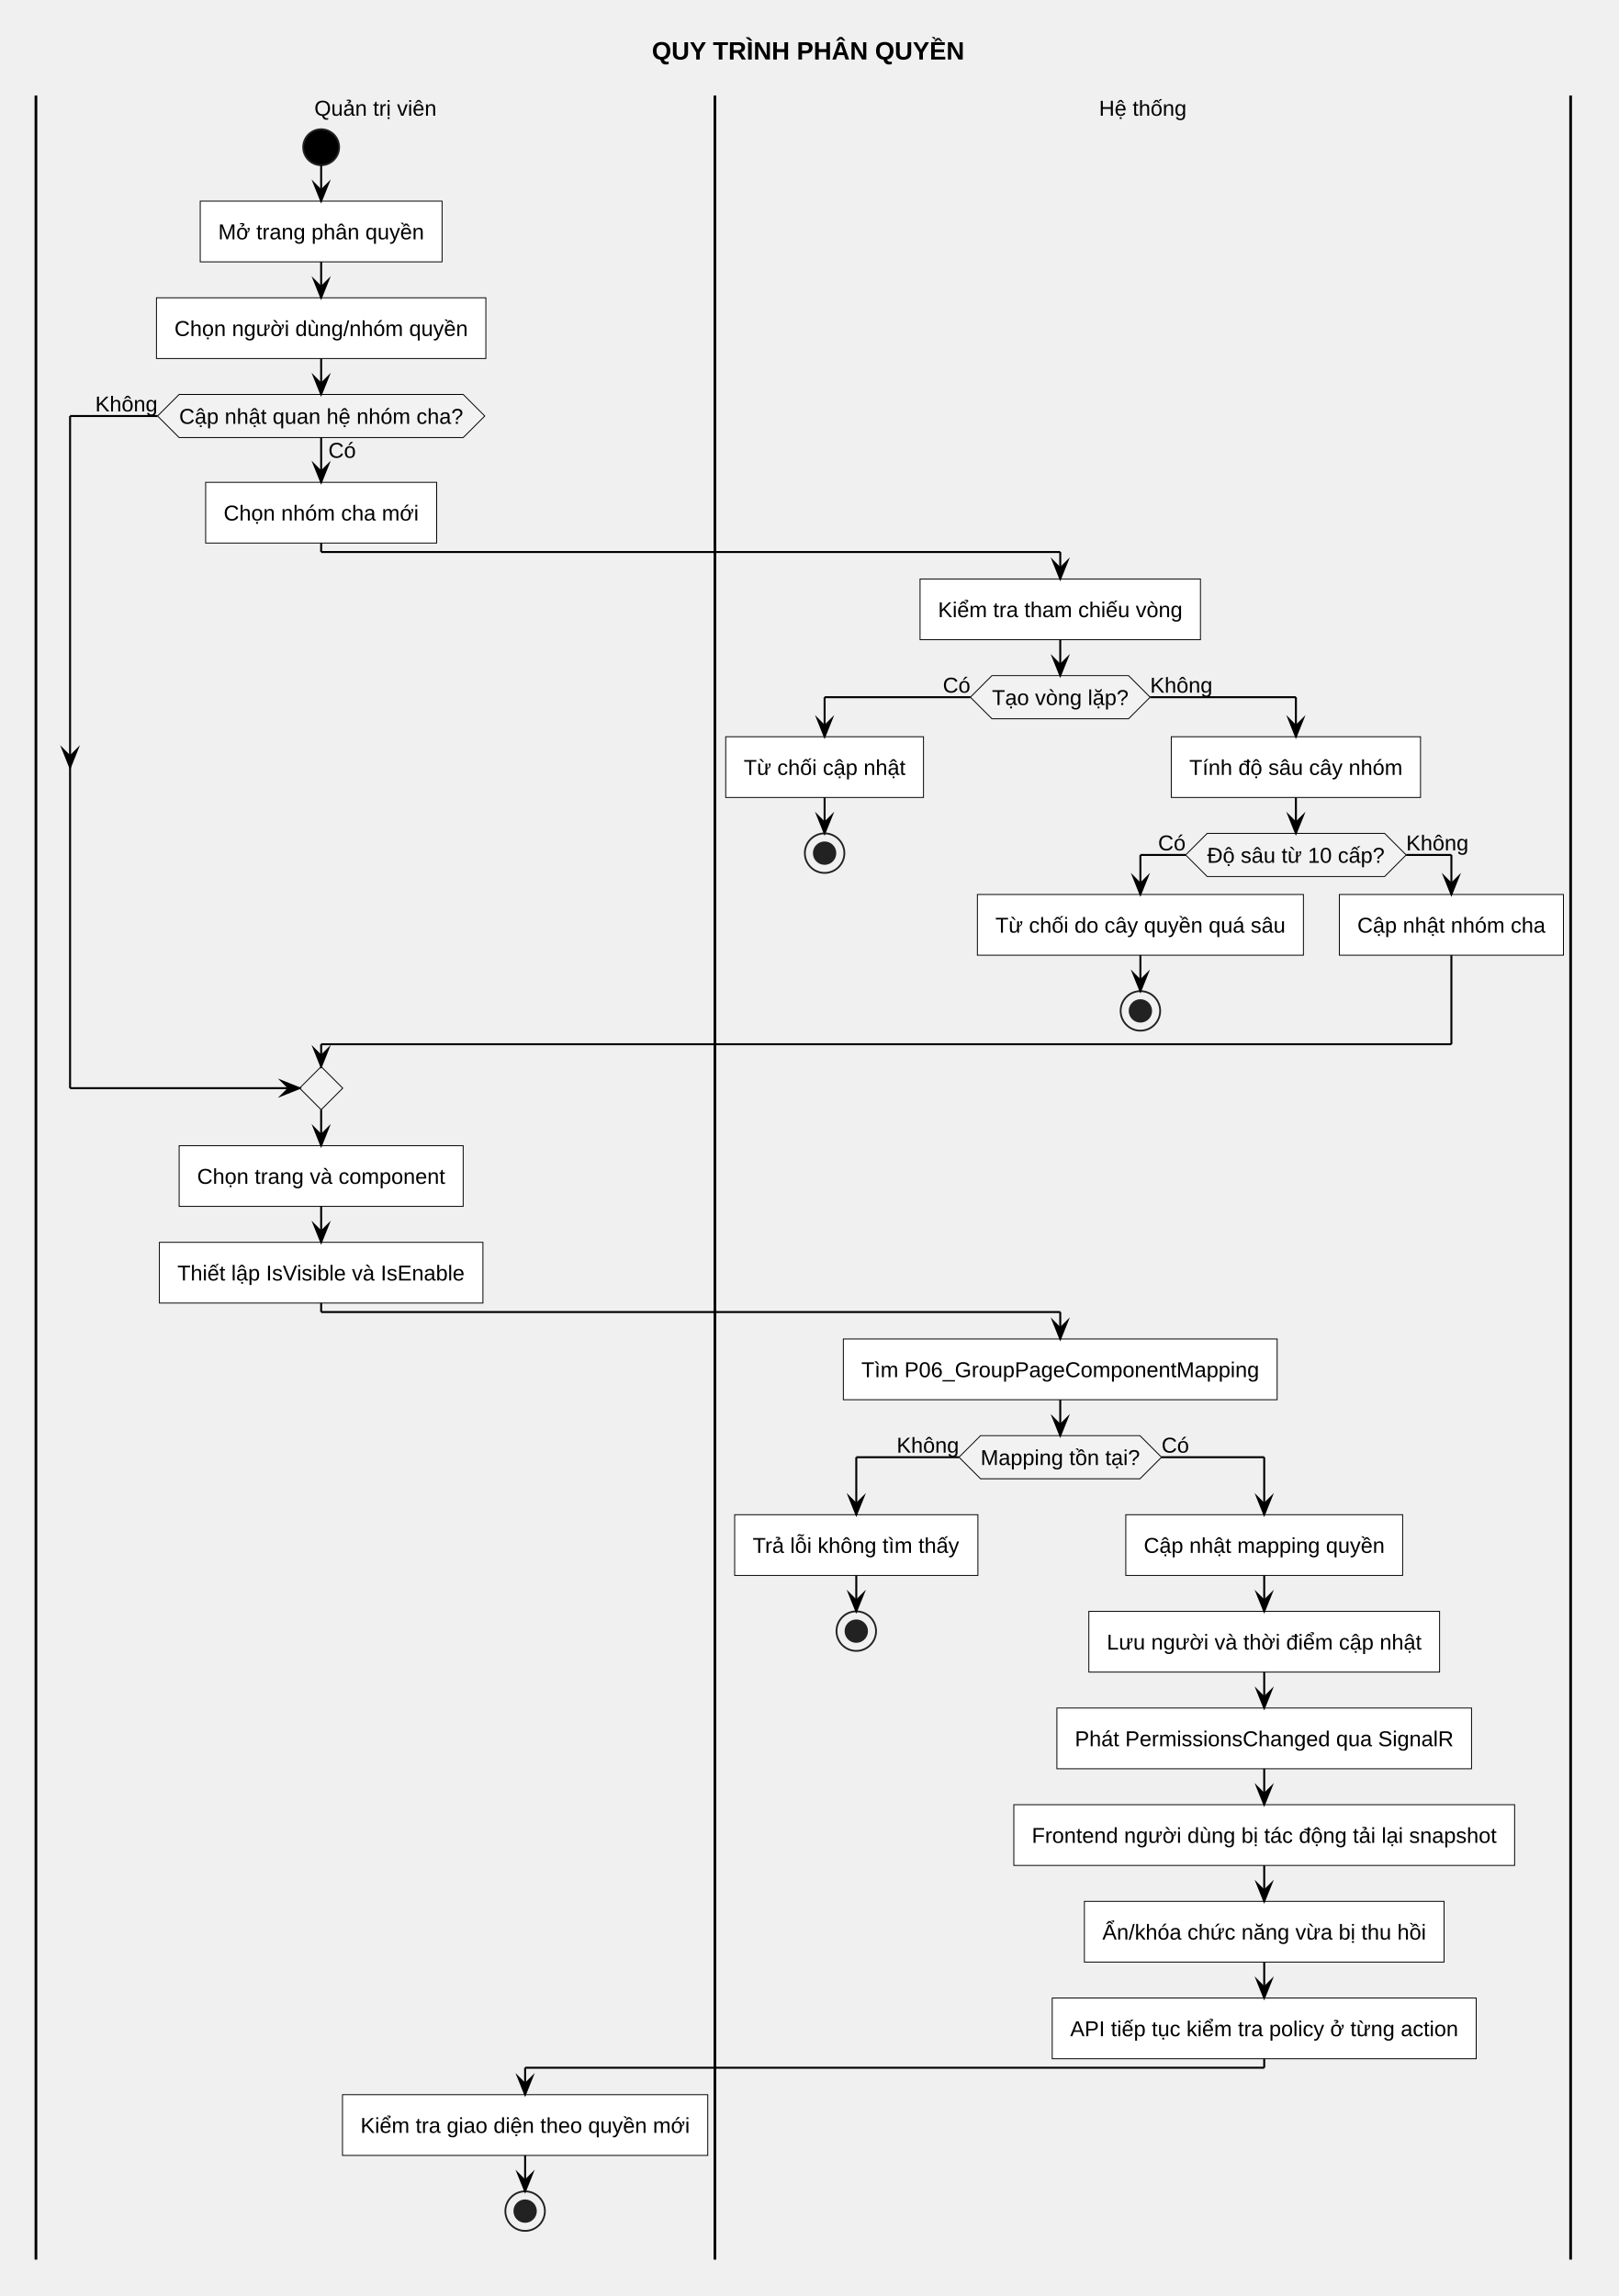
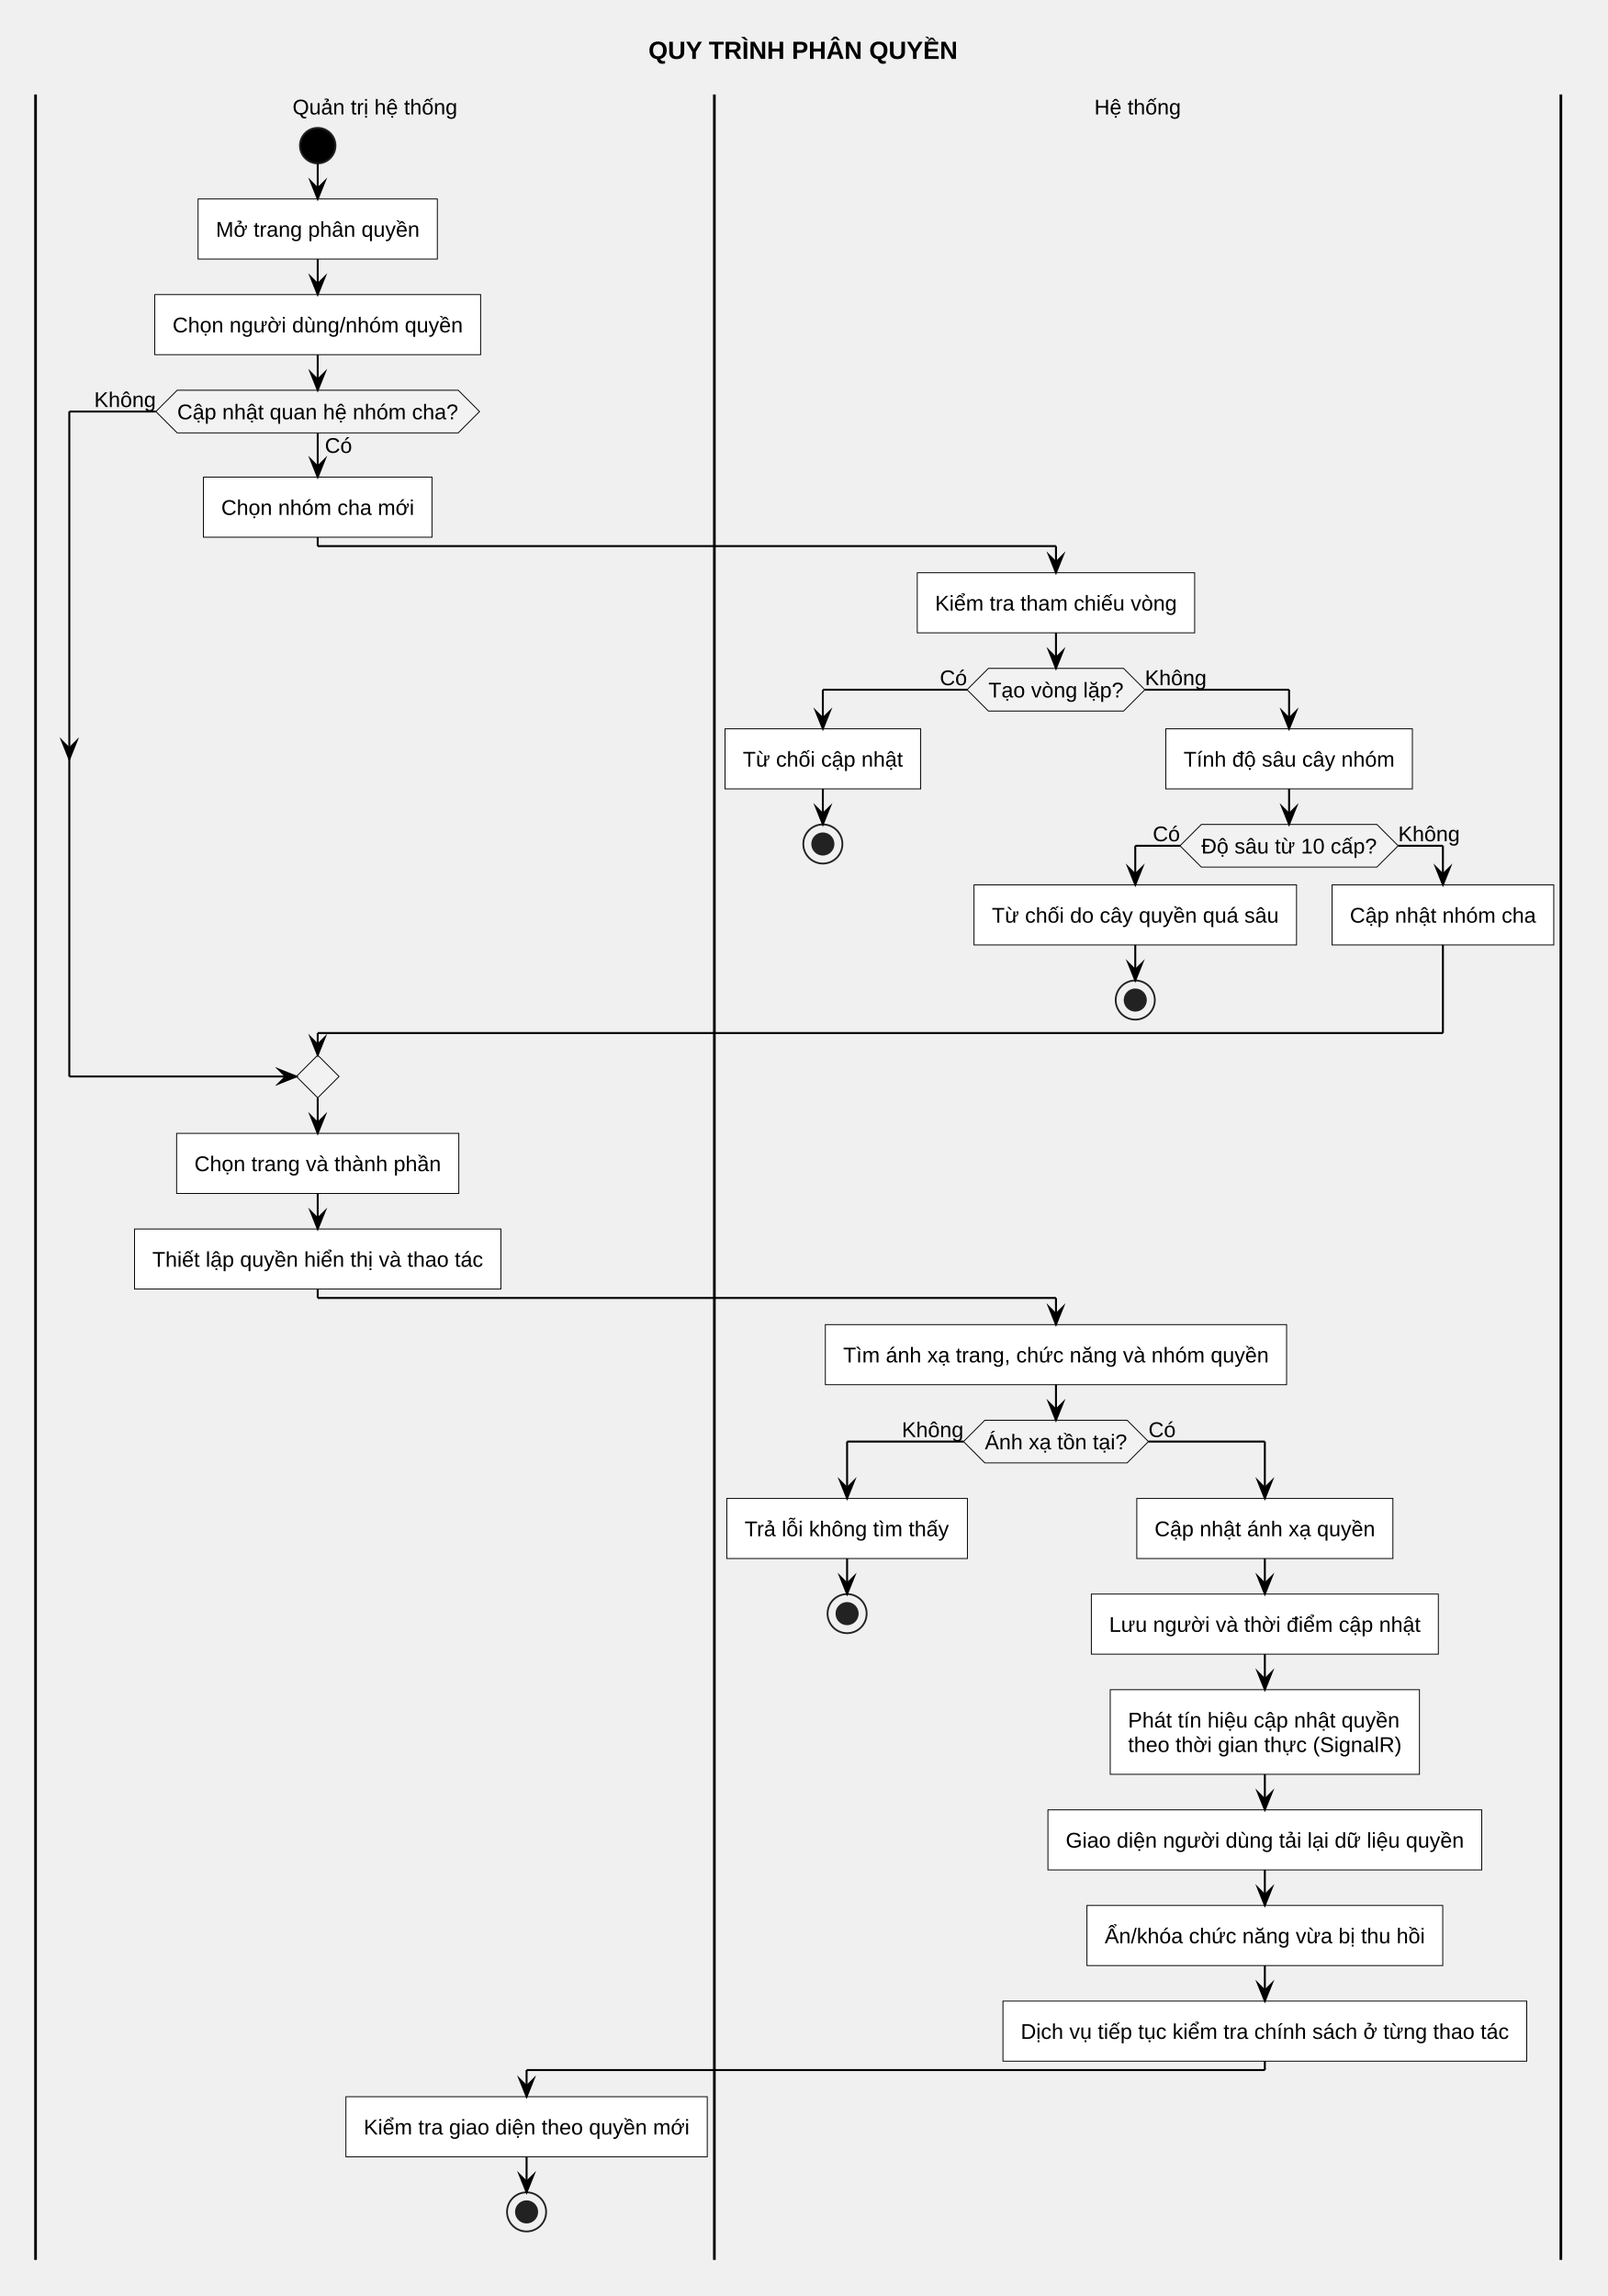
- <svg xmlns="http://www.w3.org/2000/svg" contentStyleType="text/css" data-diagram-type="ACTIVITY" height="2396.25px" preserveAspectRatio="none" style="width:1689px;height:2396px;background:#FFFFFF;" version="1.1" viewBox="0 0 1689 2396" width="1689.375px" zoomAndPan="magnify">
+ <svg xmlns="http://www.w3.org/2000/svg" contentStyleType="text/css" data-diagram-type="ACTIVITY" height="2422.5px" preserveAspectRatio="none" style="width:1696px;height:2422px;background:#FFFFFF;" version="1.1" viewBox="0 0 1696 2422" width="1696.875px" zoomAndPan="magnify">
  <defs />
  <g>
    <g class="title" data-source-line="2">
-       <text fill="#000000" font-family="Arial" font-size="26.25" font-weight="700" lengthAdjust="spacing" textLength="326.69" x="680.306" y="62.122">QUY TRÌNH PHÂN QUYỀN</text>
+       <text fill="#000000" font-family="Arial" font-size="26.25" font-weight="700" lengthAdjust="spacing" textLength="326.69" x="684.047" y="62.122">QUY TRÌNH PHÂN QUYỀN</text>
    </g>
-     <rect fill="none" height="25.873" style="stroke:none;stroke-width:1.875;" width="1602.927" x="37.5" y="99.641" />
+     <rect fill="none" height="25.873" style="stroke:none;stroke-width:1.875;" width="1610.409" x="37.5" y="99.641" />
    <ellipse cx="335.175" cy="153.638" fill="#000000" rx="18.75" ry="18.75" style="stroke:#222222;stroke-width:1.875;" />
    <rect fill="#FFFFFF" height="63.373" style="stroke:#000000;stroke-width:0.938;" width="252.393" x="208.978" y="209.888" />
    <text fill="#000000" font-family="Arial" font-size="22.5" lengthAdjust="spacing" textLength="214.893" x="227.728" y="249.743">Mở trang phân quyền</text>
    <rect fill="#FFFFFF" height="63.373" style="stroke:#000000;stroke-width:0.938;" width="343.777" x="163.286" y="310.761" />
    <text fill="#000000" font-family="Arial" font-size="22.5" lengthAdjust="spacing" textLength="306.277" x="182.036" y="350.616">Chọn người dùng/nhóm quyền</text>
    <rect fill="#FFFFFF" height="63.373" style="stroke:#000000;stroke-width:0.938;" width="241.099" x="214.625" y="503.32" />
    <text fill="#000000" font-family="Arial" font-size="22.5" lengthAdjust="spacing" textLength="203.599" x="233.375" y="543.175">Chọn nhóm cha mới</text>
    <polygon fill="#F2F2F2" points="186.936,411.634,483.413,411.634,505.913,434.134,483.413,456.634,186.936,456.634,164.436,434.134,186.936,411.634" style="stroke:#000000;stroke-width:0.938;stroke-linejoin:miter;stroke-miterlimit:10;" />
    <text fill="#000000" font-family="Arial" font-size="22.5" lengthAdjust="spacing" textLength="28.762" x="342.675" y="477.739">Có</text>
    <text fill="#000000" font-family="Arial" font-size="22.5" lengthAdjust="spacing" textLength="296.477" x="186.936" y="442.302">Cập nhật quan hệ nhóm cha?</text>
    <text fill="#000000" font-family="Arial" font-size="22.5" lengthAdjust="spacing" textLength="65.061" x="99.375" y="429.366">Không</text>
    <polygon fill="#F2F2F2" points="335.175,1113.062,357.675,1135.562,335.175,1158.062,312.675,1135.562,335.175,1113.062" style="stroke:#000000;stroke-width:0.938;stroke-linejoin:miter;stroke-miterlimit:10;" />
-     <rect fill="#FFFFFF" height="63.373" style="stroke:#000000;stroke-width:0.938;" width="296.415" x="186.967" y="1195.562" />
-     <text fill="#000000" font-family="Arial" font-size="22.5" lengthAdjust="spacing" textLength="258.915" x="205.717" y="1235.416">Chọn trang và component</text>
-     <rect fill="#FFFFFF" height="63.373" style="stroke:#000000;stroke-width:0.938;" width="337.658" x="166.346" y="1296.434" />
-     <text fill="#000000" font-family="Arial" font-size="22.5" lengthAdjust="spacing" textLength="300.158" x="185.096" y="1336.289">Thiết lập IsVisible và IsEnable</text>
-     <rect fill="#FFFFFF" height="63.373" style="stroke:#000000;stroke-width:0.938;" width="381.196" x="357.446" y="2185.917" />
-     <text fill="#000000" font-family="Arial" font-size="22.5" lengthAdjust="spacing" textLength="343.696" x="376.196" y="2225.771">Kiểm tra giao diện theo quyền mới</text>
-     <ellipse cx="548.044" cy="2307.415" fill="none" rx="20.625" ry="20.625" style="stroke:#222222;stroke-width:1.875;" />
-     <ellipse cx="548.044" cy="2307.415" fill="#222222" rx="11.25" ry="11.25" style="stroke:#222222;stroke-width:1.875;" />
-     <line style="stroke:#000000;stroke-width:2.812;" x1="37.5" x2="37.5" y1="99.641" y2="2358.04" />
-     <rect fill="#FFFFFF" height="63.373" style="stroke:#000000;stroke-width:0.938;" width="292.625" x="960.212" y="604.193" />
-     <text fill="#000000" font-family="Arial" font-size="22.5" lengthAdjust="spacing" textLength="255.125" x="978.962" y="644.048">Kiểm tra tham chiếu vòng</text>
-     <polygon fill="#F2F2F2" points="1035.223,705.066,1177.825,705.066,1200.325,727.566,1177.825,750.066,1035.223,750.066,1012.722,727.566,1035.223,705.066" style="stroke:#000000;stroke-width:0.938;stroke-linejoin:miter;stroke-miterlimit:10;" />
-     <text fill="#000000" font-family="Arial" font-size="22.5" lengthAdjust="spacing" textLength="142.602" x="1035.223" y="735.734">Tạo vòng lặp?</text>
-     <text fill="#000000" font-family="Arial" font-size="22.5" lengthAdjust="spacing" textLength="28.762" x="983.96" y="722.798">Có</text>
-     <text fill="#000000" font-family="Arial" font-size="22.5" lengthAdjust="spacing" textLength="65.061" x="1200.325" y="722.798">Không</text>
-     <rect fill="#FFFFFF" height="63.373" style="stroke:#000000;stroke-width:0.938;" width="206.404" x="757.392" y="768.816" />
-     <text fill="#000000" font-family="Arial" font-size="22.5" lengthAdjust="spacing" textLength="168.904" x="776.142" y="808.671">Từ chối cập nhật</text>
-     <ellipse cx="860.594" cy="890.314" fill="none" rx="20.625" ry="20.625" style="stroke:#222222;stroke-width:1.875;" />
-     <ellipse cx="860.594" cy="890.314" fill="#222222" rx="11.25" ry="11.25" style="stroke:#222222;stroke-width:1.875;" />
-     <rect fill="#FFFFFF" height="63.373" style="stroke:#000000;stroke-width:0.938;" width="260.127" x="1222.39" y="768.816" />
-     <text fill="#000000" font-family="Arial" font-size="22.5" lengthAdjust="spacing" textLength="222.627" x="1241.14" y="808.671">Tính độ sâu cây nhóm</text>
-     <polygon fill="#F2F2F2" points="1259.866,869.689,1445.041,869.689,1467.541,892.189,1445.041,914.689,1259.866,914.689,1237.366,892.189,1259.866,869.689" style="stroke:#000000;stroke-width:0.938;stroke-linejoin:miter;stroke-miterlimit:10;" />
-     <text fill="#000000" font-family="Arial" font-size="22.5" lengthAdjust="spacing" textLength="185.175" x="1259.866" y="900.357">Độ sâu từ 10 cấp?</text>
-     <text fill="#000000" font-family="Arial" font-size="22.5" lengthAdjust="spacing" textLength="28.762" x="1208.604" y="887.421">Có</text>
-     <text fill="#000000" font-family="Arial" font-size="22.5" lengthAdjust="spacing" textLength="65.061" x="1467.541" y="887.421">Không</text>
-     <rect fill="#FFFFFF" height="63.373" style="stroke:#000000;stroke-width:0.938;" width="340.25" x="1020.046" y="933.439" />
-     <text fill="#000000" font-family="Arial" font-size="22.5" lengthAdjust="spacing" textLength="302.75" x="1038.796" y="973.293">Từ chối do cây quyền quá sâu</text>
-     <ellipse cx="1190.171" cy="1054.937" fill="none" rx="20.625" ry="20.625" style="stroke:#222222;stroke-width:1.875;" />
-     <ellipse cx="1190.171" cy="1054.937" fill="#222222" rx="11.25" ry="11.25" style="stroke:#222222;stroke-width:1.875;" />
-     <rect fill="#FFFFFF" height="63.373" style="stroke:#000000;stroke-width:0.938;" width="233.881" x="1397.796" y="933.439" />
-     <text fill="#000000" font-family="Arial" font-size="22.5" lengthAdjust="spacing" textLength="196.381" x="1416.546" y="973.293">Cập nhật nhóm cha</text>
-     <rect fill="#FFFFFF" height="63.373" style="stroke:#000000;stroke-width:0.938;" width="452.75" x="880.149" y="1397.307" />
-     <text fill="#000000" font-family="Arial" font-size="22.5" lengthAdjust="spacing" textLength="415.25" x="898.899" y="1437.162">Tìm P06_GroupPageComponentMapping</text>
-     <polygon fill="#F2F2F2" points="1023.341,1498.18,1189.707,1498.18,1212.207,1520.68,1189.707,1543.18,1023.341,1543.18,1000.841,1520.68,1023.341,1498.18" style="stroke:#000000;stroke-width:0.938;stroke-linejoin:miter;stroke-miterlimit:10;" />
-     <text fill="#000000" font-family="Arial" font-size="22.5" lengthAdjust="spacing" textLength="166.366" x="1023.341" y="1528.848">Mapping tồn tại?</text>
-     <text fill="#000000" font-family="Arial" font-size="22.5" lengthAdjust="spacing" textLength="65.061" x="935.78" y="1515.912">Không</text>
-     <text fill="#000000" font-family="Arial" font-size="22.5" lengthAdjust="spacing" textLength="28.762" x="1212.207" y="1515.912">Có</text>
+     <rect fill="#FFFFFF" height="63.373" style="stroke:#000000;stroke-width:0.938;" width="297.7" x="186.325" y="1195.562" />
+     <text fill="#000000" font-family="Arial" font-size="22.5" lengthAdjust="spacing" textLength="260.2" x="205.075" y="1235.416">Chọn trang và thành phần</text>
+     <rect fill="#FFFFFF" height="63.373" style="stroke:#000000;stroke-width:0.938;" width="386.481" x="141.934" y="1296.434" />
+     <text fill="#000000" font-family="Arial" font-size="22.5" lengthAdjust="spacing" textLength="348.981" x="160.684" y="1336.289">Thiết lập quyền hiển thị và thao tác</text>
+     <rect fill="#FFFFFF" height="63.373" style="stroke:#000000;stroke-width:0.938;" width="381.196" x="364.927" y="2211.79" />
+     <text fill="#000000" font-family="Arial" font-size="22.5" lengthAdjust="spacing" textLength="343.696" x="383.677" y="2251.644">Kiểm tra giao diện theo quyền mới</text>
+     <ellipse cx="555.525" cy="2333.287" fill="none" rx="20.625" ry="20.625" style="stroke:#222222;stroke-width:1.875;" />
+     <ellipse cx="555.525" cy="2333.287" fill="#222222" rx="11.25" ry="11.25" style="stroke:#222222;stroke-width:1.875;" />
+     <line style="stroke:#000000;stroke-width:2.812;" x1="37.5" x2="37.5" y1="99.641" y2="2383.912" />
+     <rect fill="#FFFFFF" height="63.373" style="stroke:#000000;stroke-width:0.938;" width="292.625" x="967.693" y="604.193" />
+     <text fill="#000000" font-family="Arial" font-size="22.5" lengthAdjust="spacing" textLength="255.125" x="986.443" y="644.048">Kiểm tra tham chiếu vòng</text>
+     <polygon fill="#F2F2F2" points="1042.704,705.066,1185.307,705.066,1207.807,727.566,1185.307,750.066,1042.704,750.066,1020.204,727.566,1042.704,705.066" style="stroke:#000000;stroke-width:0.938;stroke-linejoin:miter;stroke-miterlimit:10;" />
+     <text fill="#000000" font-family="Arial" font-size="22.5" lengthAdjust="spacing" textLength="142.602" x="1042.704" y="735.734">Tạo vòng lặp?</text>
+     <text fill="#000000" font-family="Arial" font-size="22.5" lengthAdjust="spacing" textLength="28.762" x="991.442" y="722.798">Có</text>
+     <text fill="#000000" font-family="Arial" font-size="22.5" lengthAdjust="spacing" textLength="65.061" x="1207.807" y="722.798">Không</text>
+     <rect fill="#FFFFFF" height="63.373" style="stroke:#000000;stroke-width:0.938;" width="206.404" x="764.874" y="768.816" />
+     <text fill="#000000" font-family="Arial" font-size="22.5" lengthAdjust="spacing" textLength="168.904" x="783.624" y="808.671">Từ chối cập nhật</text>
+     <ellipse cx="868.076" cy="890.314" fill="none" rx="20.625" ry="20.625" style="stroke:#222222;stroke-width:1.875;" />
+     <ellipse cx="868.076" cy="890.314" fill="#222222" rx="11.25" ry="11.25" style="stroke:#222222;stroke-width:1.875;" />
+     <rect fill="#FFFFFF" height="63.373" style="stroke:#000000;stroke-width:0.938;" width="260.127" x="1229.872" y="768.816" />
+     <text fill="#000000" font-family="Arial" font-size="22.5" lengthAdjust="spacing" textLength="222.627" x="1248.622" y="808.671">Tính độ sâu cây nhóm</text>
+     <polygon fill="#F2F2F2" points="1267.348,869.689,1452.523,869.689,1475.023,892.189,1452.523,914.689,1267.348,914.689,1244.848,892.189,1267.348,869.689" style="stroke:#000000;stroke-width:0.938;stroke-linejoin:miter;stroke-miterlimit:10;" />
+     <text fill="#000000" font-family="Arial" font-size="22.5" lengthAdjust="spacing" textLength="185.175" x="1267.348" y="900.357">Độ sâu từ 10 cấp?</text>
+     <text fill="#000000" font-family="Arial" font-size="22.5" lengthAdjust="spacing" textLength="28.762" x="1216.086" y="887.421">Có</text>
+     <text fill="#000000" font-family="Arial" font-size="22.5" lengthAdjust="spacing" textLength="65.061" x="1475.023" y="887.421">Không</text>
+     <rect fill="#FFFFFF" height="63.373" style="stroke:#000000;stroke-width:0.938;" width="340.25" x="1027.527" y="933.439" />
+     <text fill="#000000" font-family="Arial" font-size="22.5" lengthAdjust="spacing" textLength="302.75" x="1046.277" y="973.293">Từ chối do cây quyền quá sâu</text>
+     <ellipse cx="1197.653" cy="1054.937" fill="none" rx="20.625" ry="20.625" style="stroke:#222222;stroke-width:1.875;" />
+     <ellipse cx="1197.653" cy="1054.937" fill="#222222" rx="11.25" ry="11.25" style="stroke:#222222;stroke-width:1.875;" />
+     <rect fill="#FFFFFF" height="63.373" style="stroke:#000000;stroke-width:0.938;" width="233.881" x="1405.278" y="933.439" />
+     <text fill="#000000" font-family="Arial" font-size="22.5" lengthAdjust="spacing" textLength="196.381" x="1424.028" y="973.293">Cập nhật nhóm cha</text>
+     <rect fill="#FFFFFF" height="63.373" style="stroke:#000000;stroke-width:0.938;" width="486.566" x="870.722" y="1397.307" />
+     <text fill="#000000" font-family="Arial" font-size="22.5" lengthAdjust="spacing" textLength="449.066" x="889.472" y="1437.162">Tìm ánh xạ trang, chức năng và nhóm quyền</text>
+     <polygon fill="#F2F2F2" points="1038.952,1498.18,1189.059,1498.18,1211.559,1520.68,1189.059,1543.18,1038.952,1543.18,1016.452,1520.68,1038.952,1498.18" style="stroke:#000000;stroke-width:0.938;stroke-linejoin:miter;stroke-miterlimit:10;" />
+     <text fill="#000000" font-family="Arial" font-size="22.5" lengthAdjust="spacing" textLength="150.106" x="1038.952" y="1528.848">Ánh xạ tồn tại?</text>
+     <text fill="#000000" font-family="Arial" font-size="22.5" lengthAdjust="spacing" textLength="65.061" x="951.391" y="1515.912">Không</text>
+     <text fill="#000000" font-family="Arial" font-size="22.5" lengthAdjust="spacing" textLength="28.762" x="1211.559" y="1515.912">Có</text>
    <rect fill="#FFFFFF" height="63.373" style="stroke:#000000;stroke-width:0.938;" width="253.843" x="766.733" y="1580.68" />
    <text fill="#000000" font-family="Arial" font-size="22.5" lengthAdjust="spacing" textLength="216.343" x="785.483" y="1620.535">Trả lỗi không tìm thấy</text>
    <ellipse cx="893.654" cy="1702.178" fill="none" rx="20.625" ry="20.625" style="stroke:#222222;stroke-width:1.875;" />
    <ellipse cx="893.654" cy="1702.178" fill="#222222" rx="11.25" ry="11.25" style="stroke:#222222;stroke-width:1.875;" />
-     <rect fill="#FFFFFF" height="63.373" style="stroke:#000000;stroke-width:0.938;" width="288.933" x="1174.927" y="1580.68" />
-     <text fill="#000000" font-family="Arial" font-size="22.5" lengthAdjust="spacing" textLength="251.433" x="1193.677" y="1620.535">Cập nhật mapping quyền</text>
-     <rect fill="#FFFFFF" height="63.373" style="stroke:#000000;stroke-width:0.938;" width="366.057" x="1136.364" y="1681.553" />
-     <text fill="#000000" font-family="Arial" font-size="22.5" lengthAdjust="spacing" textLength="328.557" x="1155.114" y="1721.408">Lưu người và thời điểm cập nhật</text>
-     <rect fill="#FFFFFF" height="63.373" style="stroke:#000000;stroke-width:0.938;" width="432.733" x="1103.026" y="1782.426" />
-     <text fill="#000000" font-family="Arial" font-size="22.5" lengthAdjust="spacing" textLength="395.233" x="1121.776" y="1822.28">Phát PermissionsChanged qua SignalR</text>
-     <rect fill="#FFFFFF" height="63.373" style="stroke:#000000;stroke-width:0.938;" width="522.634" x="1058.076" y="1883.298" />
-     <text fill="#000000" font-family="Arial" font-size="22.5" lengthAdjust="spacing" textLength="485.134" x="1076.826" y="1923.153">Frontend người dùng bị tác động tải lại snapshot</text>
-     <rect fill="#FFFFFF" height="63.373" style="stroke:#000000;stroke-width:0.938;" width="375.341" x="1131.723" y="1984.171" />
-     <text fill="#000000" font-family="Arial" font-size="22.5" lengthAdjust="spacing" textLength="337.841" x="1150.473" y="2024.026">Ẩn/khóa chức năng vừa bị thu hồi</text>
-     <rect fill="#FFFFFF" height="63.373" style="stroke:#000000;stroke-width:0.938;" width="442.489" x="1098.149" y="2085.044" />
-     <text fill="#000000" font-family="Arial" font-size="22.5" lengthAdjust="spacing" textLength="404.989" x="1116.899" y="2124.899">API tiếp tục kiểm tra policy ở từng action</text>
-     <line style="stroke:#000000;stroke-width:2.812;" x1="746.142" x2="746.142" y1="99.641" y2="2358.04" />
-     <line style="stroke:#000000;stroke-width:2.812;" x1="1639.177" x2="1639.177" y1="99.641" y2="2358.04" />
+     <rect fill="#FFFFFF" height="63.373" style="stroke:#000000;stroke-width:0.938;" width="270.179" x="1199.267" y="1580.68" />
+     <text fill="#000000" font-family="Arial" font-size="22.5" lengthAdjust="spacing" textLength="232.679" x="1218.017" y="1620.535">Cập nhật ánh xạ quyền</text>
+     <rect fill="#FFFFFF" height="63.373" style="stroke:#000000;stroke-width:0.938;" width="366.057" x="1151.328" y="1681.553" />
+     <text fill="#000000" font-family="Arial" font-size="22.5" lengthAdjust="spacing" textLength="328.557" x="1170.078" y="1721.408">Lưu người và thời điểm cập nhật</text>
+     <rect fill="#FFFFFF" height="89.246" style="stroke:#000000;stroke-width:0.938;" width="326.21" x="1171.252" y="1782.426" />
+     <text fill="#000000" font-family="Arial" font-size="22.5" lengthAdjust="spacing" textLength="286.469" x="1190.002" y="1822.28">Phát tín hiệu cập nhật quyền</text>
+     <text fill="#000000" font-family="Arial" font-size="22.5" lengthAdjust="spacing" textLength="288.71" x="1190.002" y="1848.153">theo thời gian thực (SignalR)</text>
+     <rect fill="#FFFFFF" height="63.373" style="stroke:#000000;stroke-width:0.938;" width="457.65" x="1105.531" y="1909.171" />
+     <text fill="#000000" font-family="Arial" font-size="22.5" lengthAdjust="spacing" textLength="420.15" x="1124.281" y="1949.026">Giao diện người dùng tải lại dữ liệu quyền</text>
+     <rect fill="#FFFFFF" height="63.373" style="stroke:#000000;stroke-width:0.938;" width="375.341" x="1146.686" y="2010.044" />
+     <text fill="#000000" font-family="Arial" font-size="22.5" lengthAdjust="spacing" textLength="337.841" x="1165.436" y="2049.899">Ẩn/khóa chức năng vừa bị thu hồi</text>
+     <rect fill="#FFFFFF" height="63.373" style="stroke:#000000;stroke-width:0.938;" width="552.561" x="1058.076" y="2110.917" />
+     <text fill="#000000" font-family="Arial" font-size="22.5" lengthAdjust="spacing" textLength="515.061" x="1076.826" y="2150.771">Dịch vụ tiếp tục kiểm tra chính sách ở từng thao tác</text>
+     <line style="stroke:#000000;stroke-width:2.812;" x1="753.624" x2="753.624" y1="99.641" y2="2383.912" />
+     <line style="stroke:#000000;stroke-width:2.812;" x1="1646.658" x2="1646.658" y1="99.641" y2="2383.912" />
    <line style="stroke:#000000;stroke-width:2.062;" x1="335.175" x2="335.175" y1="172.388" y2="209.888" />
    <polygon fill="#000000" points="327.675,191.138,335.175,209.888,342.675,191.138,335.175,198.638" style="stroke:#000000;stroke-width:1.875;stroke-linejoin:miter;stroke-miterlimit:10;" />
    <line style="stroke:#000000;stroke-width:2.062;" x1="335.175" x2="335.175" y1="273.261" y2="310.761" />
    <polygon fill="#000000" points="327.675,292.011,335.175,310.761,342.675,292.011,335.175,299.511" style="stroke:#000000;stroke-width:1.875;stroke-linejoin:miter;stroke-miterlimit:10;" />
    <line style="stroke:#000000;stroke-width:2.062;" x1="335.175" x2="335.175" y1="456.634" y2="503.32" />
    <polygon fill="#000000" points="327.675,484.57,335.175,503.32,342.675,484.57,335.175,492.07" style="stroke:#000000;stroke-width:1.875;stroke-linejoin:miter;stroke-miterlimit:10;" />
    <line style="stroke:#000000;stroke-width:2.062;" x1="164.436" x2="73.125" y1="434.134" y2="434.134" />
    <polygon fill="#000000" points="65.625,781.941,73.125,800.691,80.625,781.941,73.125,789.441" style="stroke:#000000;stroke-width:2.062;stroke-linejoin:miter;stroke-miterlimit:10;" />
    <line style="stroke:#000000;stroke-width:2.062;" x1="73.125" x2="73.125" y1="434.134" y2="1135.562" />
    <line style="stroke:#000000;stroke-width:2.062;" x1="73.125" x2="312.675" y1="1135.562" y2="1135.562" />
    <polygon fill="#000000" points="293.925,1128.062,312.675,1135.562,293.925,1143.062,301.425,1135.562" style="stroke:#000000;stroke-width:1.875;stroke-linejoin:miter;stroke-miterlimit:10;" />
    <line style="stroke:#000000;stroke-width:2.062;" x1="335.175" x2="335.175" y1="374.134" y2="411.634" />
    <polygon fill="#000000" points="327.675,392.884,335.175,411.634,342.675,392.884,335.175,400.384" style="stroke:#000000;stroke-width:1.875;stroke-linejoin:miter;stroke-miterlimit:10;" />
    <line style="stroke:#000000;stroke-width:2.062;" x1="335.175" x2="335.175" y1="1158.062" y2="1195.562" />
    <polygon fill="#000000" points="327.675,1176.812,335.175,1195.562,342.675,1176.812,335.175,1184.312" style="stroke:#000000;stroke-width:1.875;stroke-linejoin:miter;stroke-miterlimit:10;" />
    <line style="stroke:#000000;stroke-width:2.062;" x1="335.175" x2="335.175" y1="1258.934" y2="1296.434" />
    <polygon fill="#000000" points="327.675,1277.684,335.175,1296.434,342.675,1277.684,335.175,1285.184" style="stroke:#000000;stroke-width:1.875;stroke-linejoin:miter;stroke-miterlimit:10;" />
-     <line style="stroke:#000000;stroke-width:2.062;" x1="548.044" x2="548.044" y1="2249.29" y2="2286.79" />
-     <polygon fill="#000000" points="540.544,2268.04,548.044,2286.79,555.544,2268.04,548.044,2275.54" style="stroke:#000000;stroke-width:1.875;stroke-linejoin:miter;stroke-miterlimit:10;" />
-     <line style="stroke:#000000;stroke-width:2.062;" x1="860.594" x2="860.594" y1="832.189" y2="869.689" />
-     <polygon fill="#000000" points="853.094,850.939,860.594,869.689,868.094,850.939,860.594,858.439" style="stroke:#000000;stroke-width:1.875;stroke-linejoin:miter;stroke-miterlimit:10;" />
-     <line style="stroke:#000000;stroke-width:2.062;" x1="1190.171" x2="1190.171" y1="996.812" y2="1034.312" />
-     <polygon fill="#000000" points="1182.671,1015.562,1190.171,1034.312,1197.671,1015.562,1190.171,1023.062" style="stroke:#000000;stroke-width:1.875;stroke-linejoin:miter;stroke-miterlimit:10;" />
-     <line style="stroke:#000000;stroke-width:2.062;" x1="1237.366" x2="1190.171" y1="892.189" y2="892.189" />
-     <line style="stroke:#000000;stroke-width:2.062;" x1="1190.171" x2="1190.171" y1="892.189" y2="933.439" />
-     <polygon fill="#000000" points="1182.671,914.689,1190.171,933.439,1197.671,914.689,1190.171,922.189" style="stroke:#000000;stroke-width:1.875;stroke-linejoin:miter;stroke-miterlimit:10;" />
-     <line style="stroke:#000000;stroke-width:2.062;" x1="1467.541" x2="1514.736" y1="892.189" y2="892.189" />
-     <line style="stroke:#000000;stroke-width:2.062;" x1="1514.736" x2="1514.736" y1="892.189" y2="933.439" />
-     <polygon fill="#000000" points="1507.236,914.689,1514.736,933.439,1522.236,914.689,1514.736,922.189" style="stroke:#000000;stroke-width:1.875;stroke-linejoin:miter;stroke-miterlimit:10;" />
-     <line style="stroke:#000000;stroke-width:2.062;" x1="1514.736" x2="1514.736" y1="996.812" y2="1089.718" />
-     <line style="stroke:#000000;stroke-width:2.062;" x1="1514.736" x2="335.175" y1="1089.718" y2="1089.718" />
+     <line style="stroke:#000000;stroke-width:2.062;" x1="555.525" x2="555.525" y1="2275.162" y2="2312.662" />
+     <polygon fill="#000000" points="548.025,2293.912,555.525,2312.662,563.025,2293.912,555.525,2301.412" style="stroke:#000000;stroke-width:1.875;stroke-linejoin:miter;stroke-miterlimit:10;" />
+     <line style="stroke:#000000;stroke-width:2.062;" x1="868.076" x2="868.076" y1="832.189" y2="869.689" />
+     <polygon fill="#000000" points="860.576,850.939,868.076,869.689,875.576,850.939,868.076,858.439" style="stroke:#000000;stroke-width:1.875;stroke-linejoin:miter;stroke-miterlimit:10;" />
+     <line style="stroke:#000000;stroke-width:2.062;" x1="1197.653" x2="1197.653" y1="996.812" y2="1034.312" />
+     <polygon fill="#000000" points="1190.153,1015.562,1197.653,1034.312,1205.153,1015.562,1197.653,1023.062" style="stroke:#000000;stroke-width:1.875;stroke-linejoin:miter;stroke-miterlimit:10;" />
+     <line style="stroke:#000000;stroke-width:2.062;" x1="1244.848" x2="1197.653" y1="892.189" y2="892.189" />
+     <line style="stroke:#000000;stroke-width:2.062;" x1="1197.653" x2="1197.653" y1="892.189" y2="933.439" />
+     <polygon fill="#000000" points="1190.153,914.689,1197.653,933.439,1205.153,914.689,1197.653,922.189" style="stroke:#000000;stroke-width:1.875;stroke-linejoin:miter;stroke-miterlimit:10;" />
+     <line style="stroke:#000000;stroke-width:2.062;" x1="1475.023" x2="1522.218" y1="892.189" y2="892.189" />
+     <line style="stroke:#000000;stroke-width:2.062;" x1="1522.218" x2="1522.218" y1="892.189" y2="933.439" />
+     <polygon fill="#000000" points="1514.718,914.689,1522.218,933.439,1529.718,914.689,1522.218,922.189" style="stroke:#000000;stroke-width:1.875;stroke-linejoin:miter;stroke-miterlimit:10;" />
+     <line style="stroke:#000000;stroke-width:2.062;" x1="1522.218" x2="1522.218" y1="996.812" y2="1089.718" />
+     <line style="stroke:#000000;stroke-width:2.062;" x1="1522.218" x2="335.175" y1="1089.718" y2="1089.718" />
    <line style="stroke:#000000;stroke-width:2.062;" x1="335.175" x2="335.175" y1="1089.718" y2="1113.062" />
    <polygon fill="#000000" points="327.675,1094.312,335.175,1113.062,342.675,1094.312,335.175,1101.812" style="stroke:#000000;stroke-width:1.875;stroke-linejoin:miter;stroke-miterlimit:10;" />
-     <line style="stroke:#000000;stroke-width:2.062;" x1="1352.454" x2="1352.454" y1="832.189" y2="869.689" />
-     <polygon fill="#000000" points="1344.954,850.939,1352.454,869.689,1359.954,850.939,1352.454,858.439" style="stroke:#000000;stroke-width:1.875;stroke-linejoin:miter;stroke-miterlimit:10;" />
-     <line style="stroke:#000000;stroke-width:2.062;" x1="1012.722" x2="860.594" y1="727.566" y2="727.566" />
-     <line style="stroke:#000000;stroke-width:2.062;" x1="860.594" x2="860.594" y1="727.566" y2="768.816" />
-     <polygon fill="#000000" points="853.094,750.066,860.594,768.816,868.094,750.066,860.594,757.566" style="stroke:#000000;stroke-width:1.875;stroke-linejoin:miter;stroke-miterlimit:10;" />
-     <line style="stroke:#000000;stroke-width:2.062;" x1="1200.325" x2="1352.454" y1="727.566" y2="727.566" />
-     <line style="stroke:#000000;stroke-width:2.062;" x1="1352.454" x2="1352.454" y1="727.566" y2="768.816" />
-     <polygon fill="#000000" points="1344.954,750.066,1352.454,768.816,1359.954,750.066,1352.454,757.566" style="stroke:#000000;stroke-width:1.875;stroke-linejoin:miter;stroke-miterlimit:10;" />
-     <line style="stroke:#000000;stroke-width:2.062;" x1="1106.524" x2="1106.524" y1="667.566" y2="705.066" />
-     <polygon fill="#000000" points="1099.024,686.316,1106.524,705.066,1114.024,686.316,1106.524,693.816" style="stroke:#000000;stroke-width:1.875;stroke-linejoin:miter;stroke-miterlimit:10;" />
+     <line style="stroke:#000000;stroke-width:2.062;" x1="1359.935" x2="1359.935" y1="832.189" y2="869.689" />
+     <polygon fill="#000000" points="1352.435,850.939,1359.935,869.689,1367.435,850.939,1359.935,858.439" style="stroke:#000000;stroke-width:1.875;stroke-linejoin:miter;stroke-miterlimit:10;" />
+     <line style="stroke:#000000;stroke-width:2.062;" x1="1020.204" x2="868.076" y1="727.566" y2="727.566" />
+     <line style="stroke:#000000;stroke-width:2.062;" x1="868.076" x2="868.076" y1="727.566" y2="768.816" />
+     <polygon fill="#000000" points="860.576,750.066,868.076,768.816,875.576,750.066,868.076,757.566" style="stroke:#000000;stroke-width:1.875;stroke-linejoin:miter;stroke-miterlimit:10;" />
+     <line style="stroke:#000000;stroke-width:2.062;" x1="1207.807" x2="1359.935" y1="727.566" y2="727.566" />
+     <line style="stroke:#000000;stroke-width:2.062;" x1="1359.935" x2="1359.935" y1="727.566" y2="768.816" />
+     <polygon fill="#000000" points="1352.435,750.066,1359.935,768.816,1367.435,750.066,1359.935,757.566" style="stroke:#000000;stroke-width:1.875;stroke-linejoin:miter;stroke-miterlimit:10;" />
+     <line style="stroke:#000000;stroke-width:2.062;" x1="1114.005" x2="1114.005" y1="667.566" y2="705.066" />
+     <polygon fill="#000000" points="1106.505,686.316,1114.005,705.066,1121.505,686.316,1114.005,693.816" style="stroke:#000000;stroke-width:1.875;stroke-linejoin:miter;stroke-miterlimit:10;" />
    <line style="stroke:#000000;stroke-width:2.062;" x1="893.654" x2="893.654" y1="1644.053" y2="1681.553" />
    <polygon fill="#000000" points="886.154,1662.803,893.654,1681.553,901.154,1662.803,893.654,1670.303" style="stroke:#000000;stroke-width:1.875;stroke-linejoin:miter;stroke-miterlimit:10;" />
-     <line style="stroke:#000000;stroke-width:2.062;" x1="1319.393" x2="1319.393" y1="1644.053" y2="1681.553" />
-     <polygon fill="#000000" points="1311.893,1662.803,1319.393,1681.553,1326.893,1662.803,1319.393,1670.303" style="stroke:#000000;stroke-width:1.875;stroke-linejoin:miter;stroke-miterlimit:10;" />
-     <line style="stroke:#000000;stroke-width:2.062;" x1="1319.393" x2="1319.393" y1="1744.926" y2="1782.426" />
-     <polygon fill="#000000" points="1311.893,1763.676,1319.393,1782.426,1326.893,1763.676,1319.393,1771.176" style="stroke:#000000;stroke-width:1.875;stroke-linejoin:miter;stroke-miterlimit:10;" />
-     <line style="stroke:#000000;stroke-width:2.062;" x1="1319.393" x2="1319.393" y1="1845.798" y2="1883.298" />
-     <polygon fill="#000000" points="1311.893,1864.548,1319.393,1883.298,1326.893,1864.548,1319.393,1872.048" style="stroke:#000000;stroke-width:1.875;stroke-linejoin:miter;stroke-miterlimit:10;" />
-     <line style="stroke:#000000;stroke-width:2.062;" x1="1319.393" x2="1319.393" y1="1946.671" y2="1984.171" />
-     <polygon fill="#000000" points="1311.893,1965.421,1319.393,1984.171,1326.893,1965.421,1319.393,1972.921" style="stroke:#000000;stroke-width:1.875;stroke-linejoin:miter;stroke-miterlimit:10;" />
-     <line style="stroke:#000000;stroke-width:2.062;" x1="1319.393" x2="1319.393" y1="2047.544" y2="2085.044" />
-     <polygon fill="#000000" points="1311.893,2066.294,1319.393,2085.044,1326.893,2066.294,1319.393,2073.794" style="stroke:#000000;stroke-width:1.875;stroke-linejoin:miter;stroke-miterlimit:10;" />
-     <line style="stroke:#000000;stroke-width:2.062;" x1="1000.841" x2="893.654" y1="1520.68" y2="1520.68" />
+     <line style="stroke:#000000;stroke-width:2.062;" x1="1334.356" x2="1334.356" y1="1644.053" y2="1681.553" />
+     <polygon fill="#000000" points="1326.856,1662.803,1334.356,1681.553,1341.856,1662.803,1334.356,1670.303" style="stroke:#000000;stroke-width:1.875;stroke-linejoin:miter;stroke-miterlimit:10;" />
+     <line style="stroke:#000000;stroke-width:2.062;" x1="1334.356" x2="1334.356" y1="1744.926" y2="1782.426" />
+     <polygon fill="#000000" points="1326.856,1763.676,1334.356,1782.426,1341.856,1763.676,1334.356,1771.176" style="stroke:#000000;stroke-width:1.875;stroke-linejoin:miter;stroke-miterlimit:10;" />
+     <line style="stroke:#000000;stroke-width:2.062;" x1="1334.356" x2="1334.356" y1="1871.671" y2="1909.171" />
+     <polygon fill="#000000" points="1326.856,1890.421,1334.356,1909.171,1341.856,1890.421,1334.356,1897.921" style="stroke:#000000;stroke-width:1.875;stroke-linejoin:miter;stroke-miterlimit:10;" />
+     <line style="stroke:#000000;stroke-width:2.062;" x1="1334.356" x2="1334.356" y1="1972.544" y2="2010.044" />
+     <polygon fill="#000000" points="1326.856,1991.294,1334.356,2010.044,1341.856,1991.294,1334.356,1998.794" style="stroke:#000000;stroke-width:1.875;stroke-linejoin:miter;stroke-miterlimit:10;" />
+     <line style="stroke:#000000;stroke-width:2.062;" x1="1334.356" x2="1334.356" y1="2073.417" y2="2110.917" />
+     <polygon fill="#000000" points="1326.856,2092.167,1334.356,2110.917,1341.856,2092.167,1334.356,2099.667" style="stroke:#000000;stroke-width:1.875;stroke-linejoin:miter;stroke-miterlimit:10;" />
+     <line style="stroke:#000000;stroke-width:2.062;" x1="1016.452" x2="893.654" y1="1520.68" y2="1520.68" />
    <line style="stroke:#000000;stroke-width:2.062;" x1="893.654" x2="893.654" y1="1520.68" y2="1580.68" />
    <polygon fill="#000000" points="886.154,1561.93,893.654,1580.68,901.154,1561.93,893.654,1569.43" style="stroke:#000000;stroke-width:1.875;stroke-linejoin:miter;stroke-miterlimit:10;" />
-     <line style="stroke:#000000;stroke-width:2.062;" x1="1212.207" x2="1319.393" y1="1520.68" y2="1520.68" />
-     <line style="stroke:#000000;stroke-width:2.062;" x1="1319.393" x2="1319.393" y1="1520.68" y2="1580.68" />
-     <polygon fill="#000000" points="1311.893,1561.93,1319.393,1580.68,1326.893,1561.93,1319.393,1569.43" style="stroke:#000000;stroke-width:1.875;stroke-linejoin:miter;stroke-miterlimit:10;" />
-     <line style="stroke:#000000;stroke-width:2.062;" x1="1106.524" x2="1106.524" y1="1460.68" y2="1498.18" />
-     <polygon fill="#000000" points="1099.024,1479.43,1106.524,1498.18,1114.024,1479.43,1106.524,1486.93" style="stroke:#000000;stroke-width:1.875;stroke-linejoin:miter;stroke-miterlimit:10;" />
+     <line style="stroke:#000000;stroke-width:2.062;" x1="1211.559" x2="1334.356" y1="1520.68" y2="1520.68" />
+     <line style="stroke:#000000;stroke-width:2.062;" x1="1334.356" x2="1334.356" y1="1520.68" y2="1580.68" />
+     <polygon fill="#000000" points="1326.856,1561.93,1334.356,1580.68,1341.856,1561.93,1334.356,1569.43" style="stroke:#000000;stroke-width:1.875;stroke-linejoin:miter;stroke-miterlimit:10;" />
+     <line style="stroke:#000000;stroke-width:2.062;" x1="1114.005" x2="1114.005" y1="1460.68" y2="1498.18" />
+     <polygon fill="#000000" points="1106.505,1479.43,1114.005,1498.18,1121.505,1479.43,1114.005,1486.93" style="stroke:#000000;stroke-width:1.875;stroke-linejoin:miter;stroke-miterlimit:10;" />
    <line style="stroke:#000000;stroke-width:2.062;" x1="335.175" x2="335.175" y1="566.693" y2="576.068" />
-     <line style="stroke:#000000;stroke-width:2.062;" x1="335.175" x2="1106.524" y1="576.068" y2="576.068" />
-     <line style="stroke:#000000;stroke-width:2.062;" x1="1106.524" x2="1106.524" y1="576.068" y2="604.193" />
-     <polygon fill="#000000" points="1099.024,585.443,1106.524,604.193,1114.024,585.443,1106.524,592.943" style="stroke:#000000;stroke-width:1.875;stroke-linejoin:miter;stroke-miterlimit:10;" />
+     <line style="stroke:#000000;stroke-width:2.062;" x1="335.175" x2="1114.005" y1="576.068" y2="576.068" />
+     <line style="stroke:#000000;stroke-width:2.062;" x1="1114.005" x2="1114.005" y1="576.068" y2="604.193" />
+     <polygon fill="#000000" points="1106.505,585.443,1114.005,604.193,1121.505,585.443,1114.005,592.943" style="stroke:#000000;stroke-width:1.875;stroke-linejoin:miter;stroke-miterlimit:10;" />
    <line style="stroke:#000000;stroke-width:2.062;" x1="335.175" x2="335.175" y1="1359.807" y2="1369.182" />
-     <line style="stroke:#000000;stroke-width:2.062;" x1="335.175" x2="1106.524" y1="1369.182" y2="1369.182" />
-     <line style="stroke:#000000;stroke-width:2.062;" x1="1106.524" x2="1106.524" y1="1369.182" y2="1397.307" />
-     <polygon fill="#000000" points="1099.024,1378.557,1106.524,1397.307,1114.024,1378.557,1106.524,1386.057" style="stroke:#000000;stroke-width:1.875;stroke-linejoin:miter;stroke-miterlimit:10;" />
-     <line style="stroke:#000000;stroke-width:2.062;" x1="1319.393" x2="1319.393" y1="2148.417" y2="2157.792" />
-     <line style="stroke:#000000;stroke-width:2.062;" x1="1319.393" x2="548.044" y1="2157.792" y2="2157.792" />
-     <line style="stroke:#000000;stroke-width:2.062;" x1="548.044" x2="548.044" y1="2157.792" y2="2185.917" />
-     <polygon fill="#000000" points="540.544,2167.167,548.044,2185.917,555.544,2167.167,548.044,2174.667" style="stroke:#000000;stroke-width:1.875;stroke-linejoin:miter;stroke-miterlimit:10;" />
-     <text fill="#000000" font-family="Arial" font-size="22.5" lengthAdjust="spacing" textLength="127.562" x="328.04" y="120.745">Quản trị viên</text>
-     <text fill="#000000" font-family="Arial" font-size="22.5" lengthAdjust="spacing" textLength="91.318" x="1147" y="120.745">Hệ thống</text>
+     <line style="stroke:#000000;stroke-width:2.062;" x1="335.175" x2="1114.005" y1="1369.182" y2="1369.182" />
+     <line style="stroke:#000000;stroke-width:2.062;" x1="1114.005" x2="1114.005" y1="1369.182" y2="1397.307" />
+     <polygon fill="#000000" points="1106.505,1378.557,1114.005,1397.307,1121.505,1378.557,1114.005,1386.057" style="stroke:#000000;stroke-width:1.875;stroke-linejoin:miter;stroke-miterlimit:10;" />
+     <line style="stroke:#000000;stroke-width:2.062;" x1="1334.356" x2="1334.356" y1="2174.29" y2="2183.665" />
+     <line style="stroke:#000000;stroke-width:2.062;" x1="1334.356" x2="555.525" y1="2183.665" y2="2183.665" />
+     <line style="stroke:#000000;stroke-width:2.062;" x1="555.525" x2="555.525" y1="2183.665" y2="2211.79" />
+     <polygon fill="#000000" points="548.025,2193.04,555.525,2211.79,563.025,2193.04,555.525,2200.54" style="stroke:#000000;stroke-width:1.875;stroke-linejoin:miter;stroke-miterlimit:10;" />
+     <text fill="#000000" font-family="Arial" font-size="22.5" lengthAdjust="spacing" textLength="173.87" x="308.627" y="120.745">Quản trị hệ thống</text>
+     <text fill="#000000" font-family="Arial" font-size="22.5" lengthAdjust="spacing" textLength="91.318" x="1154.482" y="120.745">Hệ thống</text>
  </g>
</svg>
